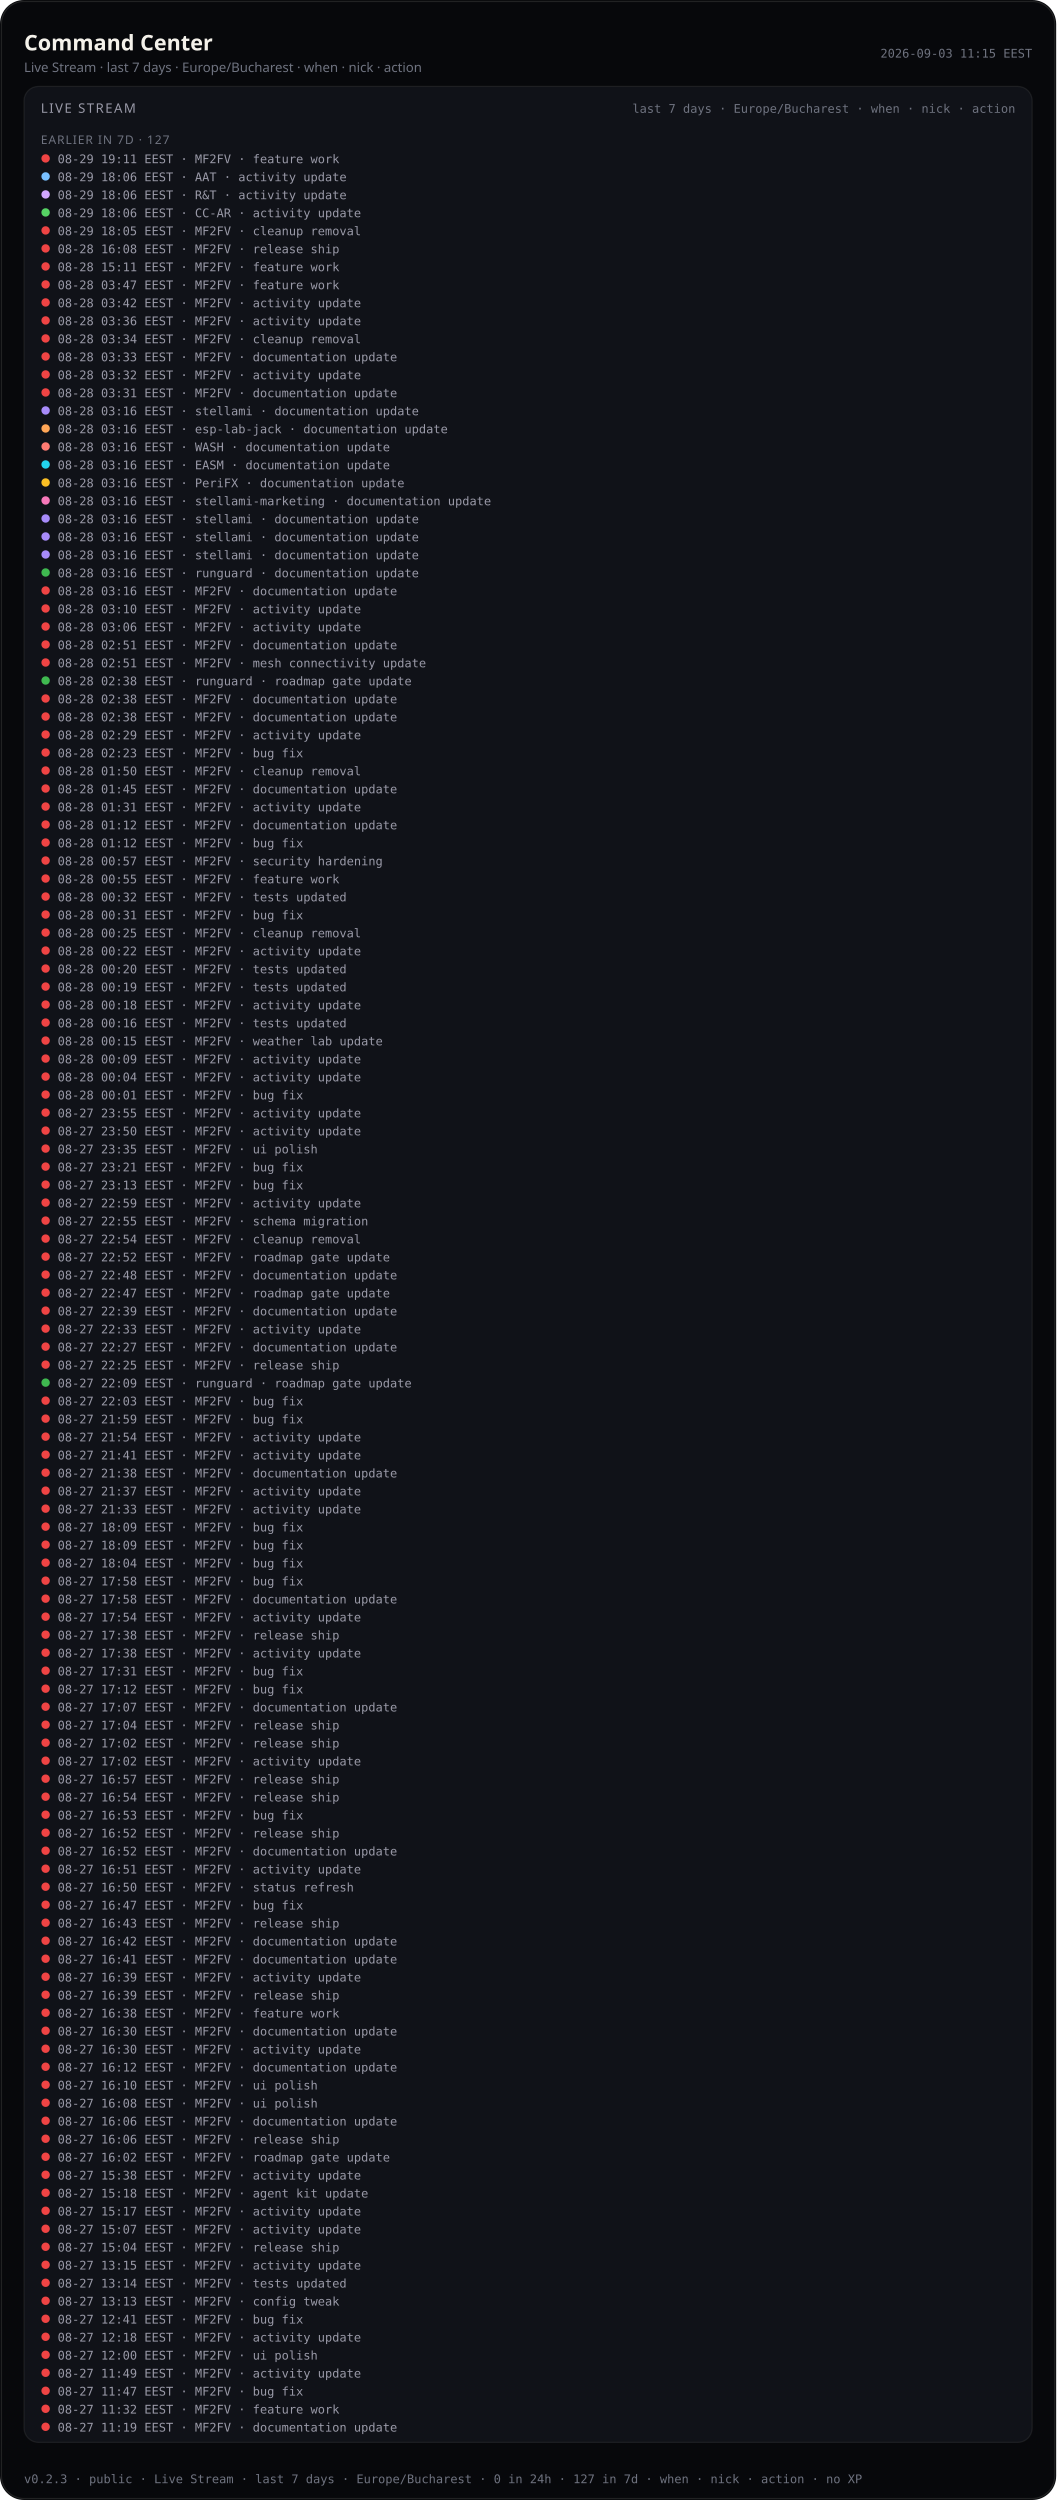
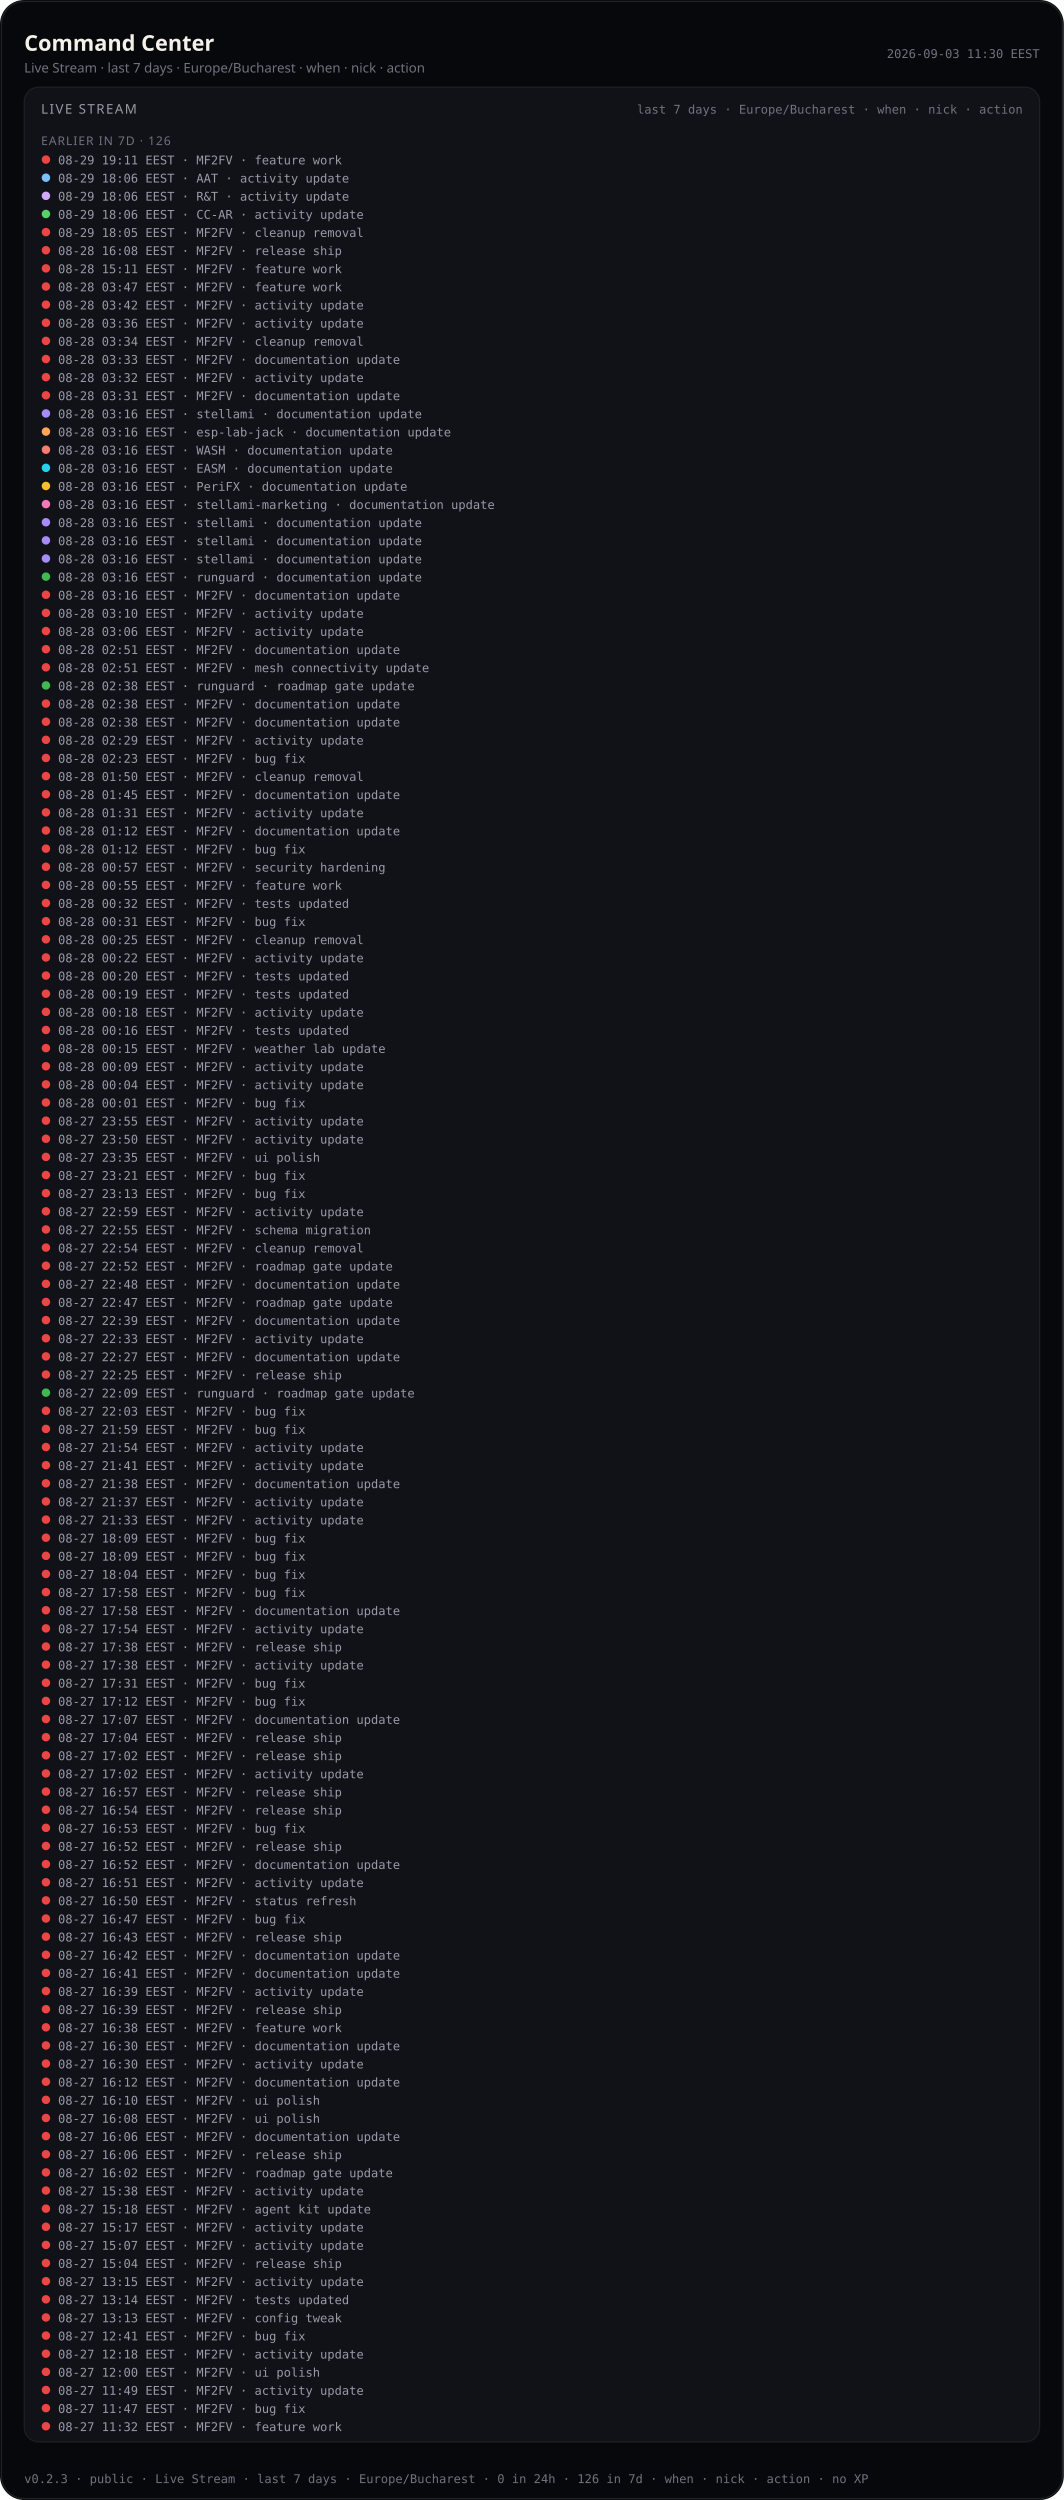
- <svg xmlns="http://www.w3.org/2000/svg" viewBox="0 0 880 2083.0" width="880" height="2083.0" role="img" aria-label="Command Center — Live Stream last 7 days (public)">
-   <rect width="880" height="2083.0" rx="20" fill="#07080b" />
-   <rect x="1.2" y="1.2" width="877.6" height="2080.6" rx="18.8" fill="none" stroke="rgba(232,228,214,0.12)" />
+ <svg xmlns="http://www.w3.org/2000/svg" viewBox="0 0 880 2068.0" width="880" height="2068.0" role="img" aria-label="Command Center — Live Stream last 7 days (public)">
+   <rect width="880" height="2068.0" rx="20" fill="#07080b" />
+   <rect x="1.2" y="1.2" width="877.6" height="2065.6" rx="18.8" fill="none" stroke="rgba(232,228,214,0.12)" />
  <text x="20" y="42" fill="#f4f1ea" font-size="18" font-family="ui-sans-serif, system-ui, sans-serif" font-weight="600">Command Center</text>
  <text x="20" y="60" fill="#6f7380" font-size="11" font-family="ui-sans-serif, system-ui, sans-serif">Live Stream · last 7 days · Europe/Bucharest · when · nick · action</text>
-   <text x="860" y="48" fill="#6f7380" font-size="10" text-anchor="end" font-family="ui-monospace, SFMono-Regular, monospace">2026-09-03 11:15 EEST</text>
-   <rect x="20" y="72" width="840" height="1963.0" rx="12" fill="#101218" stroke="rgba(232,228,214,0.08)" />
+   <text x="860" y="48" fill="#6f7380" font-size="10" text-anchor="end" font-family="ui-monospace, SFMono-Regular, monospace">2026-09-03 11:30 EEST</text>
+   <rect x="20" y="72" width="840" height="1948.0" rx="12" fill="#101218" stroke="rgba(232,228,214,0.08)" />
  <text x="34" y="94" fill="#9a9aa8" font-size="11" font-family="ui-sans-serif, system-ui, sans-serif" letter-spacing="1.2">LIVE STREAM</text>
  <text x="846" y="94" fill="#6f7380" font-size="10" text-anchor="end" font-family="ui-monospace, SFMono-Regular, monospace">last 7 days · Europe/Bucharest · when · nick · action</text>
  <defs>
    <clipPath id="live-stream-clip-pub">
-       <rect x="20" y="72" width="840" height="1963.0" />
+       <rect x="20" y="72" width="840" height="1948.0" />
    </clipPath>
  </defs>
  <g clip-path="url(#live-stream-clip-pub)">
-     <text x="34" y="120" fill="#6f7380" font-size="10" font-family="ui-sans-serif, system-ui, sans-serif" letter-spacing="0.8">EARLIER IN 7D · 127</text>
+     <text x="34" y="120" fill="#6f7380" font-size="10" font-family="ui-sans-serif, system-ui, sans-serif" letter-spacing="0.8">EARLIER IN 7D · 126</text>
    <circle cx="38" cy="132.0" r="3.5" fill="#ef4444" />
    <text x="48" y="136.0" fill="#9a9aa8" font-size="10" font-family="ui-monospace, SFMono-Regular, monospace">08-29 19:11 EEST · MF2FV · feature work</text>
    <circle cx="38" cy="147.0" r="3.5" fill="#79c0ff" />
    <text x="48" y="151.0" fill="#9a9aa8" font-size="10" font-family="ui-monospace, SFMono-Regular, monospace">08-29 18:06 EEST · AAT · activity update</text>
    <circle cx="38" cy="162.0" r="3.5" fill="#d2a8ff" />
    <text x="48" y="166.0" fill="#9a9aa8" font-size="10" font-family="ui-monospace, SFMono-Regular, monospace">08-29 18:06 EEST · R&amp;T · activity update</text>
    <circle cx="38" cy="177.0" r="3.5" fill="#56d364" />
    <text x="48" y="181.0" fill="#9a9aa8" font-size="10" font-family="ui-monospace, SFMono-Regular, monospace">08-29 18:06 EEST · CC-AR · activity update</text>
    <circle cx="38" cy="192.0" r="3.5" fill="#ef4444" />
    <text x="48" y="196.0" fill="#9a9aa8" font-size="10" font-family="ui-monospace, SFMono-Regular, monospace">08-29 18:05 EEST · MF2FV · cleanup removal</text>
    <circle cx="38" cy="207.0" r="3.5" fill="#ef4444" />
    <text x="48" y="211.0" fill="#9a9aa8" font-size="10" font-family="ui-monospace, SFMono-Regular, monospace">08-28 16:08 EEST · MF2FV · release ship</text>
    <circle cx="38" cy="222.0" r="3.5" fill="#ef4444" />
    <text x="48" y="226.0" fill="#9a9aa8" font-size="10" font-family="ui-monospace, SFMono-Regular, monospace">08-28 15:11 EEST · MF2FV · feature work</text>
    <circle cx="38" cy="237.0" r="3.5" fill="#ef4444" />
    <text x="48" y="241.0" fill="#9a9aa8" font-size="10" font-family="ui-monospace, SFMono-Regular, monospace">08-28 03:47 EEST · MF2FV · feature work</text>
    <circle cx="38" cy="252.0" r="3.5" fill="#ef4444" />
    <text x="48" y="256.0" fill="#9a9aa8" font-size="10" font-family="ui-monospace, SFMono-Regular, monospace">08-28 03:42 EEST · MF2FV · activity update</text>
    <circle cx="38" cy="267.0" r="3.5" fill="#ef4444" />
    <text x="48" y="271.0" fill="#9a9aa8" font-size="10" font-family="ui-monospace, SFMono-Regular, monospace">08-28 03:36 EEST · MF2FV · activity update</text>
    <circle cx="38" cy="282.0" r="3.5" fill="#ef4444" />
    <text x="48" y="286.0" fill="#9a9aa8" font-size="10" font-family="ui-monospace, SFMono-Regular, monospace">08-28 03:34 EEST · MF2FV · cleanup removal</text>
    <circle cx="38" cy="297.0" r="3.5" fill="#ef4444" />
    <text x="48" y="301.0" fill="#9a9aa8" font-size="10" font-family="ui-monospace, SFMono-Regular, monospace">08-28 03:33 EEST · MF2FV · documentation update</text>
    <circle cx="38" cy="312.0" r="3.5" fill="#ef4444" />
    <text x="48" y="316.0" fill="#9a9aa8" font-size="10" font-family="ui-monospace, SFMono-Regular, monospace">08-28 03:32 EEST · MF2FV · activity update</text>
    <circle cx="38" cy="327.0" r="3.5" fill="#ef4444" />
    <text x="48" y="331.0" fill="#9a9aa8" font-size="10" font-family="ui-monospace, SFMono-Regular, monospace">08-28 03:31 EEST · MF2FV · documentation update</text>
    <circle cx="38" cy="342.0" r="3.5" fill="#a78bfa" />
    <text x="48" y="346.0" fill="#9a9aa8" font-size="10" font-family="ui-monospace, SFMono-Regular, monospace">08-28 03:16 EEST · stellami · documentation update</text>
    <circle cx="38" cy="357.0" r="3.5" fill="#ffa657" />
    <text x="48" y="361.0" fill="#9a9aa8" font-size="10" font-family="ui-monospace, SFMono-Regular, monospace">08-28 03:16 EEST · esp-lab-jack · documentation update</text>
    <circle cx="38" cy="372.0" r="3.5" fill="#ff7b72" />
    <text x="48" y="376.0" fill="#9a9aa8" font-size="10" font-family="ui-monospace, SFMono-Regular, monospace">08-28 03:16 EEST · WASH · documentation update</text>
    <circle cx="38" cy="387.0" r="3.5" fill="#22d3ee" />
    <text x="48" y="391.0" fill="#9a9aa8" font-size="10" font-family="ui-monospace, SFMono-Regular, monospace">08-28 03:16 EEST · EASM · documentation update</text>
    <circle cx="38" cy="402.0" r="3.5" fill="#fbbf24" />
    <text x="48" y="406.0" fill="#9a9aa8" font-size="10" font-family="ui-monospace, SFMono-Regular, monospace">08-28 03:16 EEST · PeriFX · documentation update</text>
    <circle cx="38" cy="417.0" r="3.5" fill="#f778ba" />
    <text x="48" y="421.0" fill="#9a9aa8" font-size="10" font-family="ui-monospace, SFMono-Regular, monospace">08-28 03:16 EEST · stellami-marketing · documentation update</text>
    <circle cx="38" cy="432.0" r="3.5" fill="#a78bfa" />
    <text x="48" y="436.0" fill="#9a9aa8" font-size="10" font-family="ui-monospace, SFMono-Regular, monospace">08-28 03:16 EEST · stellami · documentation update</text>
    <circle cx="38" cy="447.0" r="3.5" fill="#a78bfa" />
    <text x="48" y="451.0" fill="#9a9aa8" font-size="10" font-family="ui-monospace, SFMono-Regular, monospace">08-28 03:16 EEST · stellami · documentation update</text>
    <circle cx="38" cy="462.0" r="3.5" fill="#a78bfa" />
    <text x="48" y="466.0" fill="#9a9aa8" font-size="10" font-family="ui-monospace, SFMono-Regular, monospace">08-28 03:16 EEST · stellami · documentation update</text>
    <circle cx="38" cy="477.0" r="3.5" fill="#3fb950" />
    <text x="48" y="481.0" fill="#9a9aa8" font-size="10" font-family="ui-monospace, SFMono-Regular, monospace">08-28 03:16 EEST · runguard · documentation update</text>
    <circle cx="38" cy="492.0" r="3.5" fill="#ef4444" />
    <text x="48" y="496.0" fill="#9a9aa8" font-size="10" font-family="ui-monospace, SFMono-Regular, monospace">08-28 03:16 EEST · MF2FV · documentation update</text>
    <circle cx="38" cy="507.0" r="3.5" fill="#ef4444" />
    <text x="48" y="511.0" fill="#9a9aa8" font-size="10" font-family="ui-monospace, SFMono-Regular, monospace">08-28 03:10 EEST · MF2FV · activity update</text>
    <circle cx="38" cy="522.0" r="3.5" fill="#ef4444" />
    <text x="48" y="526.0" fill="#9a9aa8" font-size="10" font-family="ui-monospace, SFMono-Regular, monospace">08-28 03:06 EEST · MF2FV · activity update</text>
    <circle cx="38" cy="537.0" r="3.5" fill="#ef4444" />
    <text x="48" y="541.0" fill="#9a9aa8" font-size="10" font-family="ui-monospace, SFMono-Regular, monospace">08-28 02:51 EEST · MF2FV · documentation update</text>
    <circle cx="38" cy="552.0" r="3.5" fill="#ef4444" />
    <text x="48" y="556.0" fill="#9a9aa8" font-size="10" font-family="ui-monospace, SFMono-Regular, monospace">08-28 02:51 EEST · MF2FV · mesh connectivity update</text>
    <circle cx="38" cy="567.0" r="3.5" fill="#3fb950" />
    <text x="48" y="571.0" fill="#9a9aa8" font-size="10" font-family="ui-monospace, SFMono-Regular, monospace">08-28 02:38 EEST · runguard · roadmap gate update</text>
    <circle cx="38" cy="582.0" r="3.5" fill="#ef4444" />
    <text x="48" y="586.0" fill="#9a9aa8" font-size="10" font-family="ui-monospace, SFMono-Regular, monospace">08-28 02:38 EEST · MF2FV · documentation update</text>
    <circle cx="38" cy="597.0" r="3.5" fill="#ef4444" />
    <text x="48" y="601.0" fill="#9a9aa8" font-size="10" font-family="ui-monospace, SFMono-Regular, monospace">08-28 02:38 EEST · MF2FV · documentation update</text>
    <circle cx="38" cy="612.0" r="3.5" fill="#ef4444" />
    <text x="48" y="616.0" fill="#9a9aa8" font-size="10" font-family="ui-monospace, SFMono-Regular, monospace">08-28 02:29 EEST · MF2FV · activity update</text>
    <circle cx="38" cy="627.0" r="3.5" fill="#ef4444" />
    <text x="48" y="631.0" fill="#9a9aa8" font-size="10" font-family="ui-monospace, SFMono-Regular, monospace">08-28 02:23 EEST · MF2FV · bug fix</text>
    <circle cx="38" cy="642.0" r="3.5" fill="#ef4444" />
    <text x="48" y="646.0" fill="#9a9aa8" font-size="10" font-family="ui-monospace, SFMono-Regular, monospace">08-28 01:50 EEST · MF2FV · cleanup removal</text>
    <circle cx="38" cy="657.0" r="3.5" fill="#ef4444" />
    <text x="48" y="661.0" fill="#9a9aa8" font-size="10" font-family="ui-monospace, SFMono-Regular, monospace">08-28 01:45 EEST · MF2FV · documentation update</text>
    <circle cx="38" cy="672.0" r="3.5" fill="#ef4444" />
    <text x="48" y="676.0" fill="#9a9aa8" font-size="10" font-family="ui-monospace, SFMono-Regular, monospace">08-28 01:31 EEST · MF2FV · activity update</text>
    <circle cx="38" cy="687.0" r="3.5" fill="#ef4444" />
    <text x="48" y="691.0" fill="#9a9aa8" font-size="10" font-family="ui-monospace, SFMono-Regular, monospace">08-28 01:12 EEST · MF2FV · documentation update</text>
    <circle cx="38" cy="702.0" r="3.5" fill="#ef4444" />
    <text x="48" y="706.0" fill="#9a9aa8" font-size="10" font-family="ui-monospace, SFMono-Regular, monospace">08-28 01:12 EEST · MF2FV · bug fix</text>
    <circle cx="38" cy="717.0" r="3.5" fill="#ef4444" />
    <text x="48" y="721.0" fill="#9a9aa8" font-size="10" font-family="ui-monospace, SFMono-Regular, monospace">08-28 00:57 EEST · MF2FV · security hardening</text>
    <circle cx="38" cy="732.0" r="3.5" fill="#ef4444" />
    <text x="48" y="736.0" fill="#9a9aa8" font-size="10" font-family="ui-monospace, SFMono-Regular, monospace">08-28 00:55 EEST · MF2FV · feature work</text>
    <circle cx="38" cy="747.0" r="3.5" fill="#ef4444" />
    <text x="48" y="751.0" fill="#9a9aa8" font-size="10" font-family="ui-monospace, SFMono-Regular, monospace">08-28 00:32 EEST · MF2FV · tests updated</text>
    <circle cx="38" cy="762.0" r="3.5" fill="#ef4444" />
    <text x="48" y="766.0" fill="#9a9aa8" font-size="10" font-family="ui-monospace, SFMono-Regular, monospace">08-28 00:31 EEST · MF2FV · bug fix</text>
    <circle cx="38" cy="777.0" r="3.5" fill="#ef4444" />
    <text x="48" y="781.0" fill="#9a9aa8" font-size="10" font-family="ui-monospace, SFMono-Regular, monospace">08-28 00:25 EEST · MF2FV · cleanup removal</text>
    <circle cx="38" cy="792.0" r="3.5" fill="#ef4444" />
    <text x="48" y="796.0" fill="#9a9aa8" font-size="10" font-family="ui-monospace, SFMono-Regular, monospace">08-28 00:22 EEST · MF2FV · activity update</text>
    <circle cx="38" cy="807.0" r="3.5" fill="#ef4444" />
    <text x="48" y="811.0" fill="#9a9aa8" font-size="10" font-family="ui-monospace, SFMono-Regular, monospace">08-28 00:20 EEST · MF2FV · tests updated</text>
    <circle cx="38" cy="822.0" r="3.5" fill="#ef4444" />
    <text x="48" y="826.0" fill="#9a9aa8" font-size="10" font-family="ui-monospace, SFMono-Regular, monospace">08-28 00:19 EEST · MF2FV · tests updated</text>
    <circle cx="38" cy="837.0" r="3.5" fill="#ef4444" />
    <text x="48" y="841.0" fill="#9a9aa8" font-size="10" font-family="ui-monospace, SFMono-Regular, monospace">08-28 00:18 EEST · MF2FV · activity update</text>
    <circle cx="38" cy="852.0" r="3.5" fill="#ef4444" />
    <text x="48" y="856.0" fill="#9a9aa8" font-size="10" font-family="ui-monospace, SFMono-Regular, monospace">08-28 00:16 EEST · MF2FV · tests updated</text>
    <circle cx="38" cy="867.0" r="3.5" fill="#ef4444" />
    <text x="48" y="871.0" fill="#9a9aa8" font-size="10" font-family="ui-monospace, SFMono-Regular, monospace">08-28 00:15 EEST · MF2FV · weather lab update</text>
    <circle cx="38" cy="882.0" r="3.5" fill="#ef4444" />
    <text x="48" y="886.0" fill="#9a9aa8" font-size="10" font-family="ui-monospace, SFMono-Regular, monospace">08-28 00:09 EEST · MF2FV · activity update</text>
    <circle cx="38" cy="897.0" r="3.5" fill="#ef4444" />
    <text x="48" y="901.0" fill="#9a9aa8" font-size="10" font-family="ui-monospace, SFMono-Regular, monospace">08-28 00:04 EEST · MF2FV · activity update</text>
    <circle cx="38" cy="912.0" r="3.5" fill="#ef4444" />
    <text x="48" y="916.0" fill="#9a9aa8" font-size="10" font-family="ui-monospace, SFMono-Regular, monospace">08-28 00:01 EEST · MF2FV · bug fix</text>
    <circle cx="38" cy="927.0" r="3.5" fill="#ef4444" />
    <text x="48" y="931.0" fill="#9a9aa8" font-size="10" font-family="ui-monospace, SFMono-Regular, monospace">08-27 23:55 EEST · MF2FV · activity update</text>
    <circle cx="38" cy="942.0" r="3.5" fill="#ef4444" />
    <text x="48" y="946.0" fill="#9a9aa8" font-size="10" font-family="ui-monospace, SFMono-Regular, monospace">08-27 23:50 EEST · MF2FV · activity update</text>
    <circle cx="38" cy="957.0" r="3.5" fill="#ef4444" />
    <text x="48" y="961.0" fill="#9a9aa8" font-size="10" font-family="ui-monospace, SFMono-Regular, monospace">08-27 23:35 EEST · MF2FV · ui polish</text>
    <circle cx="38" cy="972.0" r="3.5" fill="#ef4444" />
    <text x="48" y="976.0" fill="#9a9aa8" font-size="10" font-family="ui-monospace, SFMono-Regular, monospace">08-27 23:21 EEST · MF2FV · bug fix</text>
    <circle cx="38" cy="987.0" r="3.5" fill="#ef4444" />
    <text x="48" y="991.0" fill="#9a9aa8" font-size="10" font-family="ui-monospace, SFMono-Regular, monospace">08-27 23:13 EEST · MF2FV · bug fix</text>
    <circle cx="38" cy="1002.0" r="3.5" fill="#ef4444" />
    <text x="48" y="1006.0" fill="#9a9aa8" font-size="10" font-family="ui-monospace, SFMono-Regular, monospace">08-27 22:59 EEST · MF2FV · activity update</text>
    <circle cx="38" cy="1017.0" r="3.5" fill="#ef4444" />
    <text x="48" y="1021.0" fill="#9a9aa8" font-size="10" font-family="ui-monospace, SFMono-Regular, monospace">08-27 22:55 EEST · MF2FV · schema migration</text>
    <circle cx="38" cy="1032.0" r="3.5" fill="#ef4444" />
    <text x="48" y="1036.0" fill="#9a9aa8" font-size="10" font-family="ui-monospace, SFMono-Regular, monospace">08-27 22:54 EEST · MF2FV · cleanup removal</text>
    <circle cx="38" cy="1047.0" r="3.5" fill="#ef4444" />
    <text x="48" y="1051.0" fill="#9a9aa8" font-size="10" font-family="ui-monospace, SFMono-Regular, monospace">08-27 22:52 EEST · MF2FV · roadmap gate update</text>
    <circle cx="38" cy="1062.0" r="3.5" fill="#ef4444" />
    <text x="48" y="1066.0" fill="#9a9aa8" font-size="10" font-family="ui-monospace, SFMono-Regular, monospace">08-27 22:48 EEST · MF2FV · documentation update</text>
    <circle cx="38" cy="1077.0" r="3.5" fill="#ef4444" />
    <text x="48" y="1081.0" fill="#9a9aa8" font-size="10" font-family="ui-monospace, SFMono-Regular, monospace">08-27 22:47 EEST · MF2FV · roadmap gate update</text>
    <circle cx="38" cy="1092.0" r="3.5" fill="#ef4444" />
    <text x="48" y="1096.0" fill="#9a9aa8" font-size="10" font-family="ui-monospace, SFMono-Regular, monospace">08-27 22:39 EEST · MF2FV · documentation update</text>
    <circle cx="38" cy="1107.0" r="3.5" fill="#ef4444" />
    <text x="48" y="1111.0" fill="#9a9aa8" font-size="10" font-family="ui-monospace, SFMono-Regular, monospace">08-27 22:33 EEST · MF2FV · activity update</text>
    <circle cx="38" cy="1122.0" r="3.5" fill="#ef4444" />
    <text x="48" y="1126.0" fill="#9a9aa8" font-size="10" font-family="ui-monospace, SFMono-Regular, monospace">08-27 22:27 EEST · MF2FV · documentation update</text>
    <circle cx="38" cy="1137.0" r="3.5" fill="#ef4444" />
    <text x="48" y="1141.0" fill="#9a9aa8" font-size="10" font-family="ui-monospace, SFMono-Regular, monospace">08-27 22:25 EEST · MF2FV · release ship</text>
    <circle cx="38" cy="1152.0" r="3.5" fill="#3fb950" />
    <text x="48" y="1156.0" fill="#9a9aa8" font-size="10" font-family="ui-monospace, SFMono-Regular, monospace">08-27 22:09 EEST · runguard · roadmap gate update</text>
    <circle cx="38" cy="1167.0" r="3.5" fill="#ef4444" />
    <text x="48" y="1171.0" fill="#9a9aa8" font-size="10" font-family="ui-monospace, SFMono-Regular, monospace">08-27 22:03 EEST · MF2FV · bug fix</text>
    <circle cx="38" cy="1182.0" r="3.5" fill="#ef4444" />
    <text x="48" y="1186.0" fill="#9a9aa8" font-size="10" font-family="ui-monospace, SFMono-Regular, monospace">08-27 21:59 EEST · MF2FV · bug fix</text>
    <circle cx="38" cy="1197.0" r="3.5" fill="#ef4444" />
    <text x="48" y="1201.0" fill="#9a9aa8" font-size="10" font-family="ui-monospace, SFMono-Regular, monospace">08-27 21:54 EEST · MF2FV · activity update</text>
    <circle cx="38" cy="1212.0" r="3.5" fill="#ef4444" />
    <text x="48" y="1216.0" fill="#9a9aa8" font-size="10" font-family="ui-monospace, SFMono-Regular, monospace">08-27 21:41 EEST · MF2FV · activity update</text>
    <circle cx="38" cy="1227.0" r="3.5" fill="#ef4444" />
    <text x="48" y="1231.0" fill="#9a9aa8" font-size="10" font-family="ui-monospace, SFMono-Regular, monospace">08-27 21:38 EEST · MF2FV · documentation update</text>
    <circle cx="38" cy="1242.0" r="3.5" fill="#ef4444" />
    <text x="48" y="1246.0" fill="#9a9aa8" font-size="10" font-family="ui-monospace, SFMono-Regular, monospace">08-27 21:37 EEST · MF2FV · activity update</text>
    <circle cx="38" cy="1257.0" r="3.5" fill="#ef4444" />
    <text x="48" y="1261.0" fill="#9a9aa8" font-size="10" font-family="ui-monospace, SFMono-Regular, monospace">08-27 21:33 EEST · MF2FV · activity update</text>
    <circle cx="38" cy="1272.0" r="3.5" fill="#ef4444" />
    <text x="48" y="1276.0" fill="#9a9aa8" font-size="10" font-family="ui-monospace, SFMono-Regular, monospace">08-27 18:09 EEST · MF2FV · bug fix</text>
    <circle cx="38" cy="1287.0" r="3.5" fill="#ef4444" />
    <text x="48" y="1291.0" fill="#9a9aa8" font-size="10" font-family="ui-monospace, SFMono-Regular, monospace">08-27 18:09 EEST · MF2FV · bug fix</text>
    <circle cx="38" cy="1302.0" r="3.5" fill="#ef4444" />
    <text x="48" y="1306.0" fill="#9a9aa8" font-size="10" font-family="ui-monospace, SFMono-Regular, monospace">08-27 18:04 EEST · MF2FV · bug fix</text>
    <circle cx="38" cy="1317.0" r="3.5" fill="#ef4444" />
    <text x="48" y="1321.0" fill="#9a9aa8" font-size="10" font-family="ui-monospace, SFMono-Regular, monospace">08-27 17:58 EEST · MF2FV · bug fix</text>
    <circle cx="38" cy="1332.0" r="3.5" fill="#ef4444" />
    <text x="48" y="1336.0" fill="#9a9aa8" font-size="10" font-family="ui-monospace, SFMono-Regular, monospace">08-27 17:58 EEST · MF2FV · documentation update</text>
    <circle cx="38" cy="1347.0" r="3.5" fill="#ef4444" />
    <text x="48" y="1351.0" fill="#9a9aa8" font-size="10" font-family="ui-monospace, SFMono-Regular, monospace">08-27 17:54 EEST · MF2FV · activity update</text>
    <circle cx="38" cy="1362.0" r="3.5" fill="#ef4444" />
    <text x="48" y="1366.0" fill="#9a9aa8" font-size="10" font-family="ui-monospace, SFMono-Regular, monospace">08-27 17:38 EEST · MF2FV · release ship</text>
    <circle cx="38" cy="1377.0" r="3.5" fill="#ef4444" />
    <text x="48" y="1381.0" fill="#9a9aa8" font-size="10" font-family="ui-monospace, SFMono-Regular, monospace">08-27 17:38 EEST · MF2FV · activity update</text>
    <circle cx="38" cy="1392.0" r="3.5" fill="#ef4444" />
    <text x="48" y="1396.0" fill="#9a9aa8" font-size="10" font-family="ui-monospace, SFMono-Regular, monospace">08-27 17:31 EEST · MF2FV · bug fix</text>
    <circle cx="38" cy="1407.0" r="3.5" fill="#ef4444" />
    <text x="48" y="1411.0" fill="#9a9aa8" font-size="10" font-family="ui-monospace, SFMono-Regular, monospace">08-27 17:12 EEST · MF2FV · bug fix</text>
    <circle cx="38" cy="1422.0" r="3.5" fill="#ef4444" />
    <text x="48" y="1426.0" fill="#9a9aa8" font-size="10" font-family="ui-monospace, SFMono-Regular, monospace">08-27 17:07 EEST · MF2FV · documentation update</text>
    <circle cx="38" cy="1437.0" r="3.5" fill="#ef4444" />
    <text x="48" y="1441.0" fill="#9a9aa8" font-size="10" font-family="ui-monospace, SFMono-Regular, monospace">08-27 17:04 EEST · MF2FV · release ship</text>
    <circle cx="38" cy="1452.0" r="3.5" fill="#ef4444" />
    <text x="48" y="1456.0" fill="#9a9aa8" font-size="10" font-family="ui-monospace, SFMono-Regular, monospace">08-27 17:02 EEST · MF2FV · release ship</text>
    <circle cx="38" cy="1467.0" r="3.5" fill="#ef4444" />
    <text x="48" y="1471.0" fill="#9a9aa8" font-size="10" font-family="ui-monospace, SFMono-Regular, monospace">08-27 17:02 EEST · MF2FV · activity update</text>
    <circle cx="38" cy="1482.0" r="3.5" fill="#ef4444" />
    <text x="48" y="1486.0" fill="#9a9aa8" font-size="10" font-family="ui-monospace, SFMono-Regular, monospace">08-27 16:57 EEST · MF2FV · release ship</text>
    <circle cx="38" cy="1497.0" r="3.5" fill="#ef4444" />
    <text x="48" y="1501.0" fill="#9a9aa8" font-size="10" font-family="ui-monospace, SFMono-Regular, monospace">08-27 16:54 EEST · MF2FV · release ship</text>
    <circle cx="38" cy="1512.0" r="3.5" fill="#ef4444" />
    <text x="48" y="1516.0" fill="#9a9aa8" font-size="10" font-family="ui-monospace, SFMono-Regular, monospace">08-27 16:53 EEST · MF2FV · bug fix</text>
    <circle cx="38" cy="1527.0" r="3.5" fill="#ef4444" />
    <text x="48" y="1531.0" fill="#9a9aa8" font-size="10" font-family="ui-monospace, SFMono-Regular, monospace">08-27 16:52 EEST · MF2FV · release ship</text>
    <circle cx="38" cy="1542.0" r="3.5" fill="#ef4444" />
    <text x="48" y="1546.0" fill="#9a9aa8" font-size="10" font-family="ui-monospace, SFMono-Regular, monospace">08-27 16:52 EEST · MF2FV · documentation update</text>
    <circle cx="38" cy="1557.0" r="3.5" fill="#ef4444" />
    <text x="48" y="1561.0" fill="#9a9aa8" font-size="10" font-family="ui-monospace, SFMono-Regular, monospace">08-27 16:51 EEST · MF2FV · activity update</text>
    <circle cx="38" cy="1572.0" r="3.5" fill="#ef4444" />
    <text x="48" y="1576.0" fill="#9a9aa8" font-size="10" font-family="ui-monospace, SFMono-Regular, monospace">08-27 16:50 EEST · MF2FV · status refresh</text>
    <circle cx="38" cy="1587.0" r="3.5" fill="#ef4444" />
    <text x="48" y="1591.0" fill="#9a9aa8" font-size="10" font-family="ui-monospace, SFMono-Regular, monospace">08-27 16:47 EEST · MF2FV · bug fix</text>
    <circle cx="38" cy="1602.0" r="3.5" fill="#ef4444" />
    <text x="48" y="1606.0" fill="#9a9aa8" font-size="10" font-family="ui-monospace, SFMono-Regular, monospace">08-27 16:43 EEST · MF2FV · release ship</text>
    <circle cx="38" cy="1617.0" r="3.5" fill="#ef4444" />
    <text x="48" y="1621.0" fill="#9a9aa8" font-size="10" font-family="ui-monospace, SFMono-Regular, monospace">08-27 16:42 EEST · MF2FV · documentation update</text>
    <circle cx="38" cy="1632.0" r="3.5" fill="#ef4444" />
    <text x="48" y="1636.0" fill="#9a9aa8" font-size="10" font-family="ui-monospace, SFMono-Regular, monospace">08-27 16:41 EEST · MF2FV · documentation update</text>
    <circle cx="38" cy="1647.0" r="3.5" fill="#ef4444" />
    <text x="48" y="1651.0" fill="#9a9aa8" font-size="10" font-family="ui-monospace, SFMono-Regular, monospace">08-27 16:39 EEST · MF2FV · activity update</text>
    <circle cx="38" cy="1662.0" r="3.5" fill="#ef4444" />
    <text x="48" y="1666.0" fill="#9a9aa8" font-size="10" font-family="ui-monospace, SFMono-Regular, monospace">08-27 16:39 EEST · MF2FV · release ship</text>
    <circle cx="38" cy="1677.0" r="3.5" fill="#ef4444" />
    <text x="48" y="1681.0" fill="#9a9aa8" font-size="10" font-family="ui-monospace, SFMono-Regular, monospace">08-27 16:38 EEST · MF2FV · feature work</text>
    <circle cx="38" cy="1692.0" r="3.5" fill="#ef4444" />
    <text x="48" y="1696.0" fill="#9a9aa8" font-size="10" font-family="ui-monospace, SFMono-Regular, monospace">08-27 16:30 EEST · MF2FV · documentation update</text>
    <circle cx="38" cy="1707.0" r="3.5" fill="#ef4444" />
    <text x="48" y="1711.0" fill="#9a9aa8" font-size="10" font-family="ui-monospace, SFMono-Regular, monospace">08-27 16:30 EEST · MF2FV · activity update</text>
    <circle cx="38" cy="1722.0" r="3.5" fill="#ef4444" />
    <text x="48" y="1726.0" fill="#9a9aa8" font-size="10" font-family="ui-monospace, SFMono-Regular, monospace">08-27 16:12 EEST · MF2FV · documentation update</text>
    <circle cx="38" cy="1737.0" r="3.5" fill="#ef4444" />
    <text x="48" y="1741.0" fill="#9a9aa8" font-size="10" font-family="ui-monospace, SFMono-Regular, monospace">08-27 16:10 EEST · MF2FV · ui polish</text>
    <circle cx="38" cy="1752.0" r="3.5" fill="#ef4444" />
    <text x="48" y="1756.0" fill="#9a9aa8" font-size="10" font-family="ui-monospace, SFMono-Regular, monospace">08-27 16:08 EEST · MF2FV · ui polish</text>
    <circle cx="38" cy="1767.0" r="3.5" fill="#ef4444" />
    <text x="48" y="1771.0" fill="#9a9aa8" font-size="10" font-family="ui-monospace, SFMono-Regular, monospace">08-27 16:06 EEST · MF2FV · documentation update</text>
    <circle cx="38" cy="1782.0" r="3.5" fill="#ef4444" />
    <text x="48" y="1786.0" fill="#9a9aa8" font-size="10" font-family="ui-monospace, SFMono-Regular, monospace">08-27 16:06 EEST · MF2FV · release ship</text>
    <circle cx="38" cy="1797.0" r="3.5" fill="#ef4444" />
    <text x="48" y="1801.0" fill="#9a9aa8" font-size="10" font-family="ui-monospace, SFMono-Regular, monospace">08-27 16:02 EEST · MF2FV · roadmap gate update</text>
    <circle cx="38" cy="1812.0" r="3.5" fill="#ef4444" />
    <text x="48" y="1816.0" fill="#9a9aa8" font-size="10" font-family="ui-monospace, SFMono-Regular, monospace">08-27 15:38 EEST · MF2FV · activity update</text>
    <circle cx="38" cy="1827.0" r="3.5" fill="#ef4444" />
    <text x="48" y="1831.0" fill="#9a9aa8" font-size="10" font-family="ui-monospace, SFMono-Regular, monospace">08-27 15:18 EEST · MF2FV · agent kit update</text>
    <circle cx="38" cy="1842.0" r="3.5" fill="#ef4444" />
    <text x="48" y="1846.0" fill="#9a9aa8" font-size="10" font-family="ui-monospace, SFMono-Regular, monospace">08-27 15:17 EEST · MF2FV · activity update</text>
    <circle cx="38" cy="1857.0" r="3.5" fill="#ef4444" />
    <text x="48" y="1861.0" fill="#9a9aa8" font-size="10" font-family="ui-monospace, SFMono-Regular, monospace">08-27 15:07 EEST · MF2FV · activity update</text>
    <circle cx="38" cy="1872.0" r="3.5" fill="#ef4444" />
    <text x="48" y="1876.0" fill="#9a9aa8" font-size="10" font-family="ui-monospace, SFMono-Regular, monospace">08-27 15:04 EEST · MF2FV · release ship</text>
    <circle cx="38" cy="1887.0" r="3.5" fill="#ef4444" />
    <text x="48" y="1891.0" fill="#9a9aa8" font-size="10" font-family="ui-monospace, SFMono-Regular, monospace">08-27 13:15 EEST · MF2FV · activity update</text>
    <circle cx="38" cy="1902.0" r="3.5" fill="#ef4444" />
    <text x="48" y="1906.0" fill="#9a9aa8" font-size="10" font-family="ui-monospace, SFMono-Regular, monospace">08-27 13:14 EEST · MF2FV · tests updated</text>
    <circle cx="38" cy="1917.0" r="3.5" fill="#ef4444" />
    <text x="48" y="1921.0" fill="#9a9aa8" font-size="10" font-family="ui-monospace, SFMono-Regular, monospace">08-27 13:13 EEST · MF2FV · config tweak</text>
    <circle cx="38" cy="1932.0" r="3.5" fill="#ef4444" />
    <text x="48" y="1936.0" fill="#9a9aa8" font-size="10" font-family="ui-monospace, SFMono-Regular, monospace">08-27 12:41 EEST · MF2FV · bug fix</text>
    <circle cx="38" cy="1947.0" r="3.5" fill="#ef4444" />
    <text x="48" y="1951.0" fill="#9a9aa8" font-size="10" font-family="ui-monospace, SFMono-Regular, monospace">08-27 12:18 EEST · MF2FV · activity update</text>
    <circle cx="38" cy="1962.0" r="3.5" fill="#ef4444" />
    <text x="48" y="1966.0" fill="#9a9aa8" font-size="10" font-family="ui-monospace, SFMono-Regular, monospace">08-27 12:00 EEST · MF2FV · ui polish</text>
    <circle cx="38" cy="1977.0" r="3.5" fill="#ef4444" />
    <text x="48" y="1981.0" fill="#9a9aa8" font-size="10" font-family="ui-monospace, SFMono-Regular, monospace">08-27 11:49 EEST · MF2FV · activity update</text>
    <circle cx="38" cy="1992.0" r="3.5" fill="#ef4444" />
    <text x="48" y="1996.0" fill="#9a9aa8" font-size="10" font-family="ui-monospace, SFMono-Regular, monospace">08-27 11:47 EEST · MF2FV · bug fix</text>
    <circle cx="38" cy="2007.0" r="3.5" fill="#ef4444" />
    <text x="48" y="2011.0" fill="#9a9aa8" font-size="10" font-family="ui-monospace, SFMono-Regular, monospace">08-27 11:32 EEST · MF2FV · feature work</text>
-     <circle cx="38" cy="2022.0" r="3.5" fill="#ef4444" />
-     <text x="48" y="2026.0" fill="#9a9aa8" font-size="10" font-family="ui-monospace, SFMono-Regular, monospace">08-27 11:19 EEST · MF2FV · documentation update</text>
  </g>
-   <text x="20" y="2069.0" fill="#6f7380" font-size="10" font-family="ui-monospace, SFMono-Regular, monospace">v0.2.3 · public · Live Stream · last 7 days · Europe/Bucharest · 0 in 24h · 127 in 7d · when · nick · action · no XP</text>
+   <text x="20" y="2054.0" fill="#6f7380" font-size="10" font-family="ui-monospace, SFMono-Regular, monospace">v0.2.3 · public · Live Stream · last 7 days · Europe/Bucharest · 0 in 24h · 126 in 7d · when · nick · action · no XP</text>
</svg>
